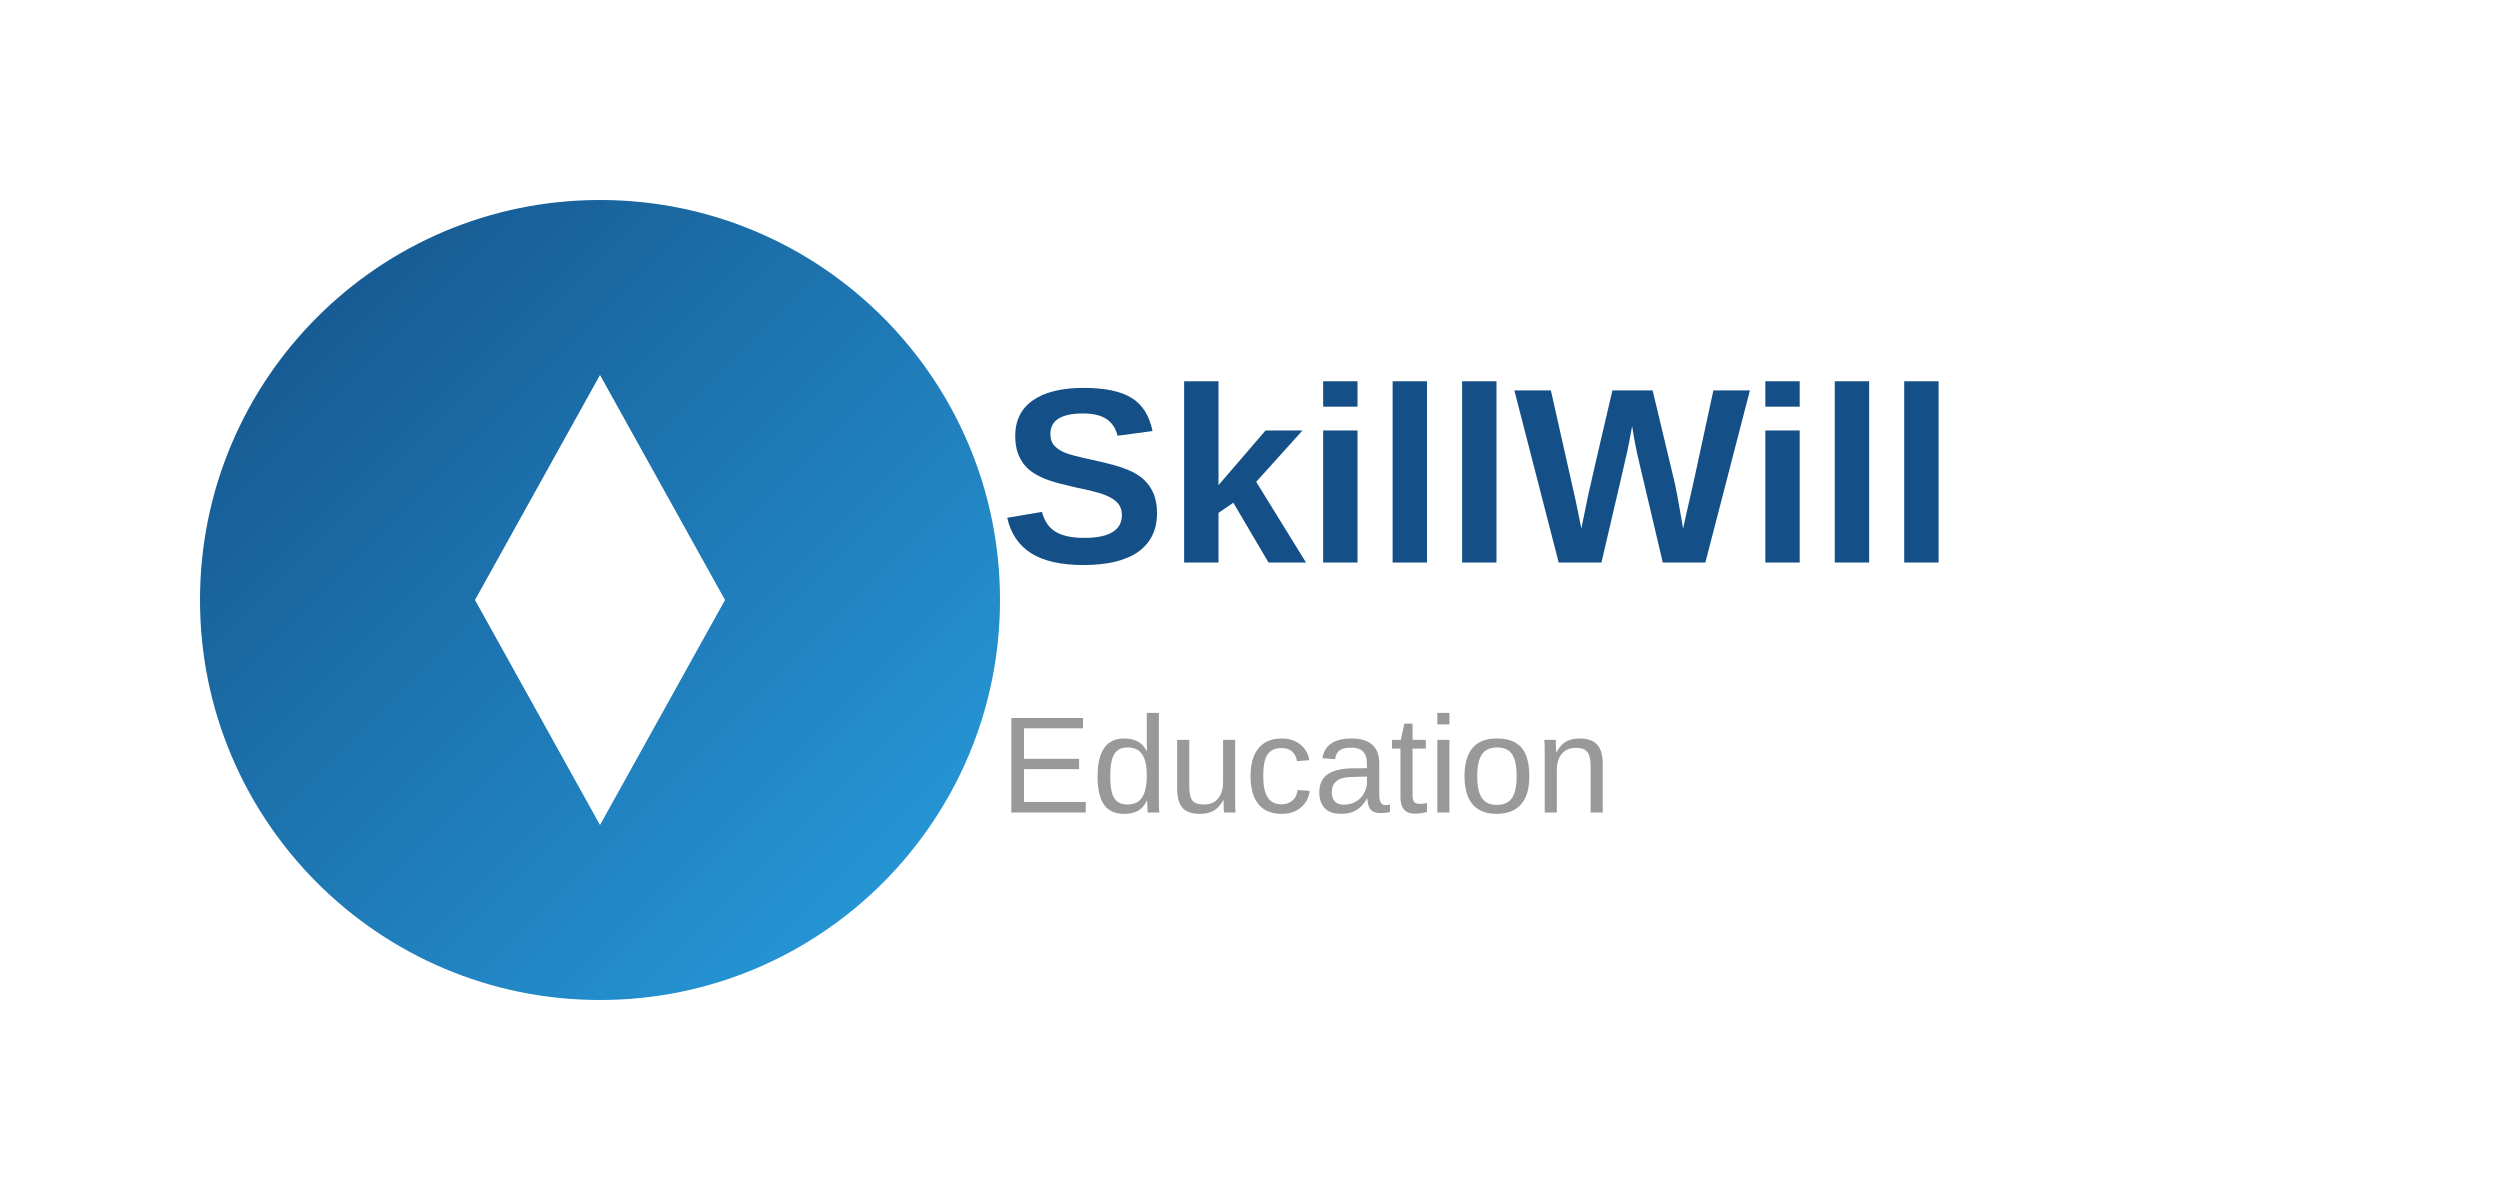
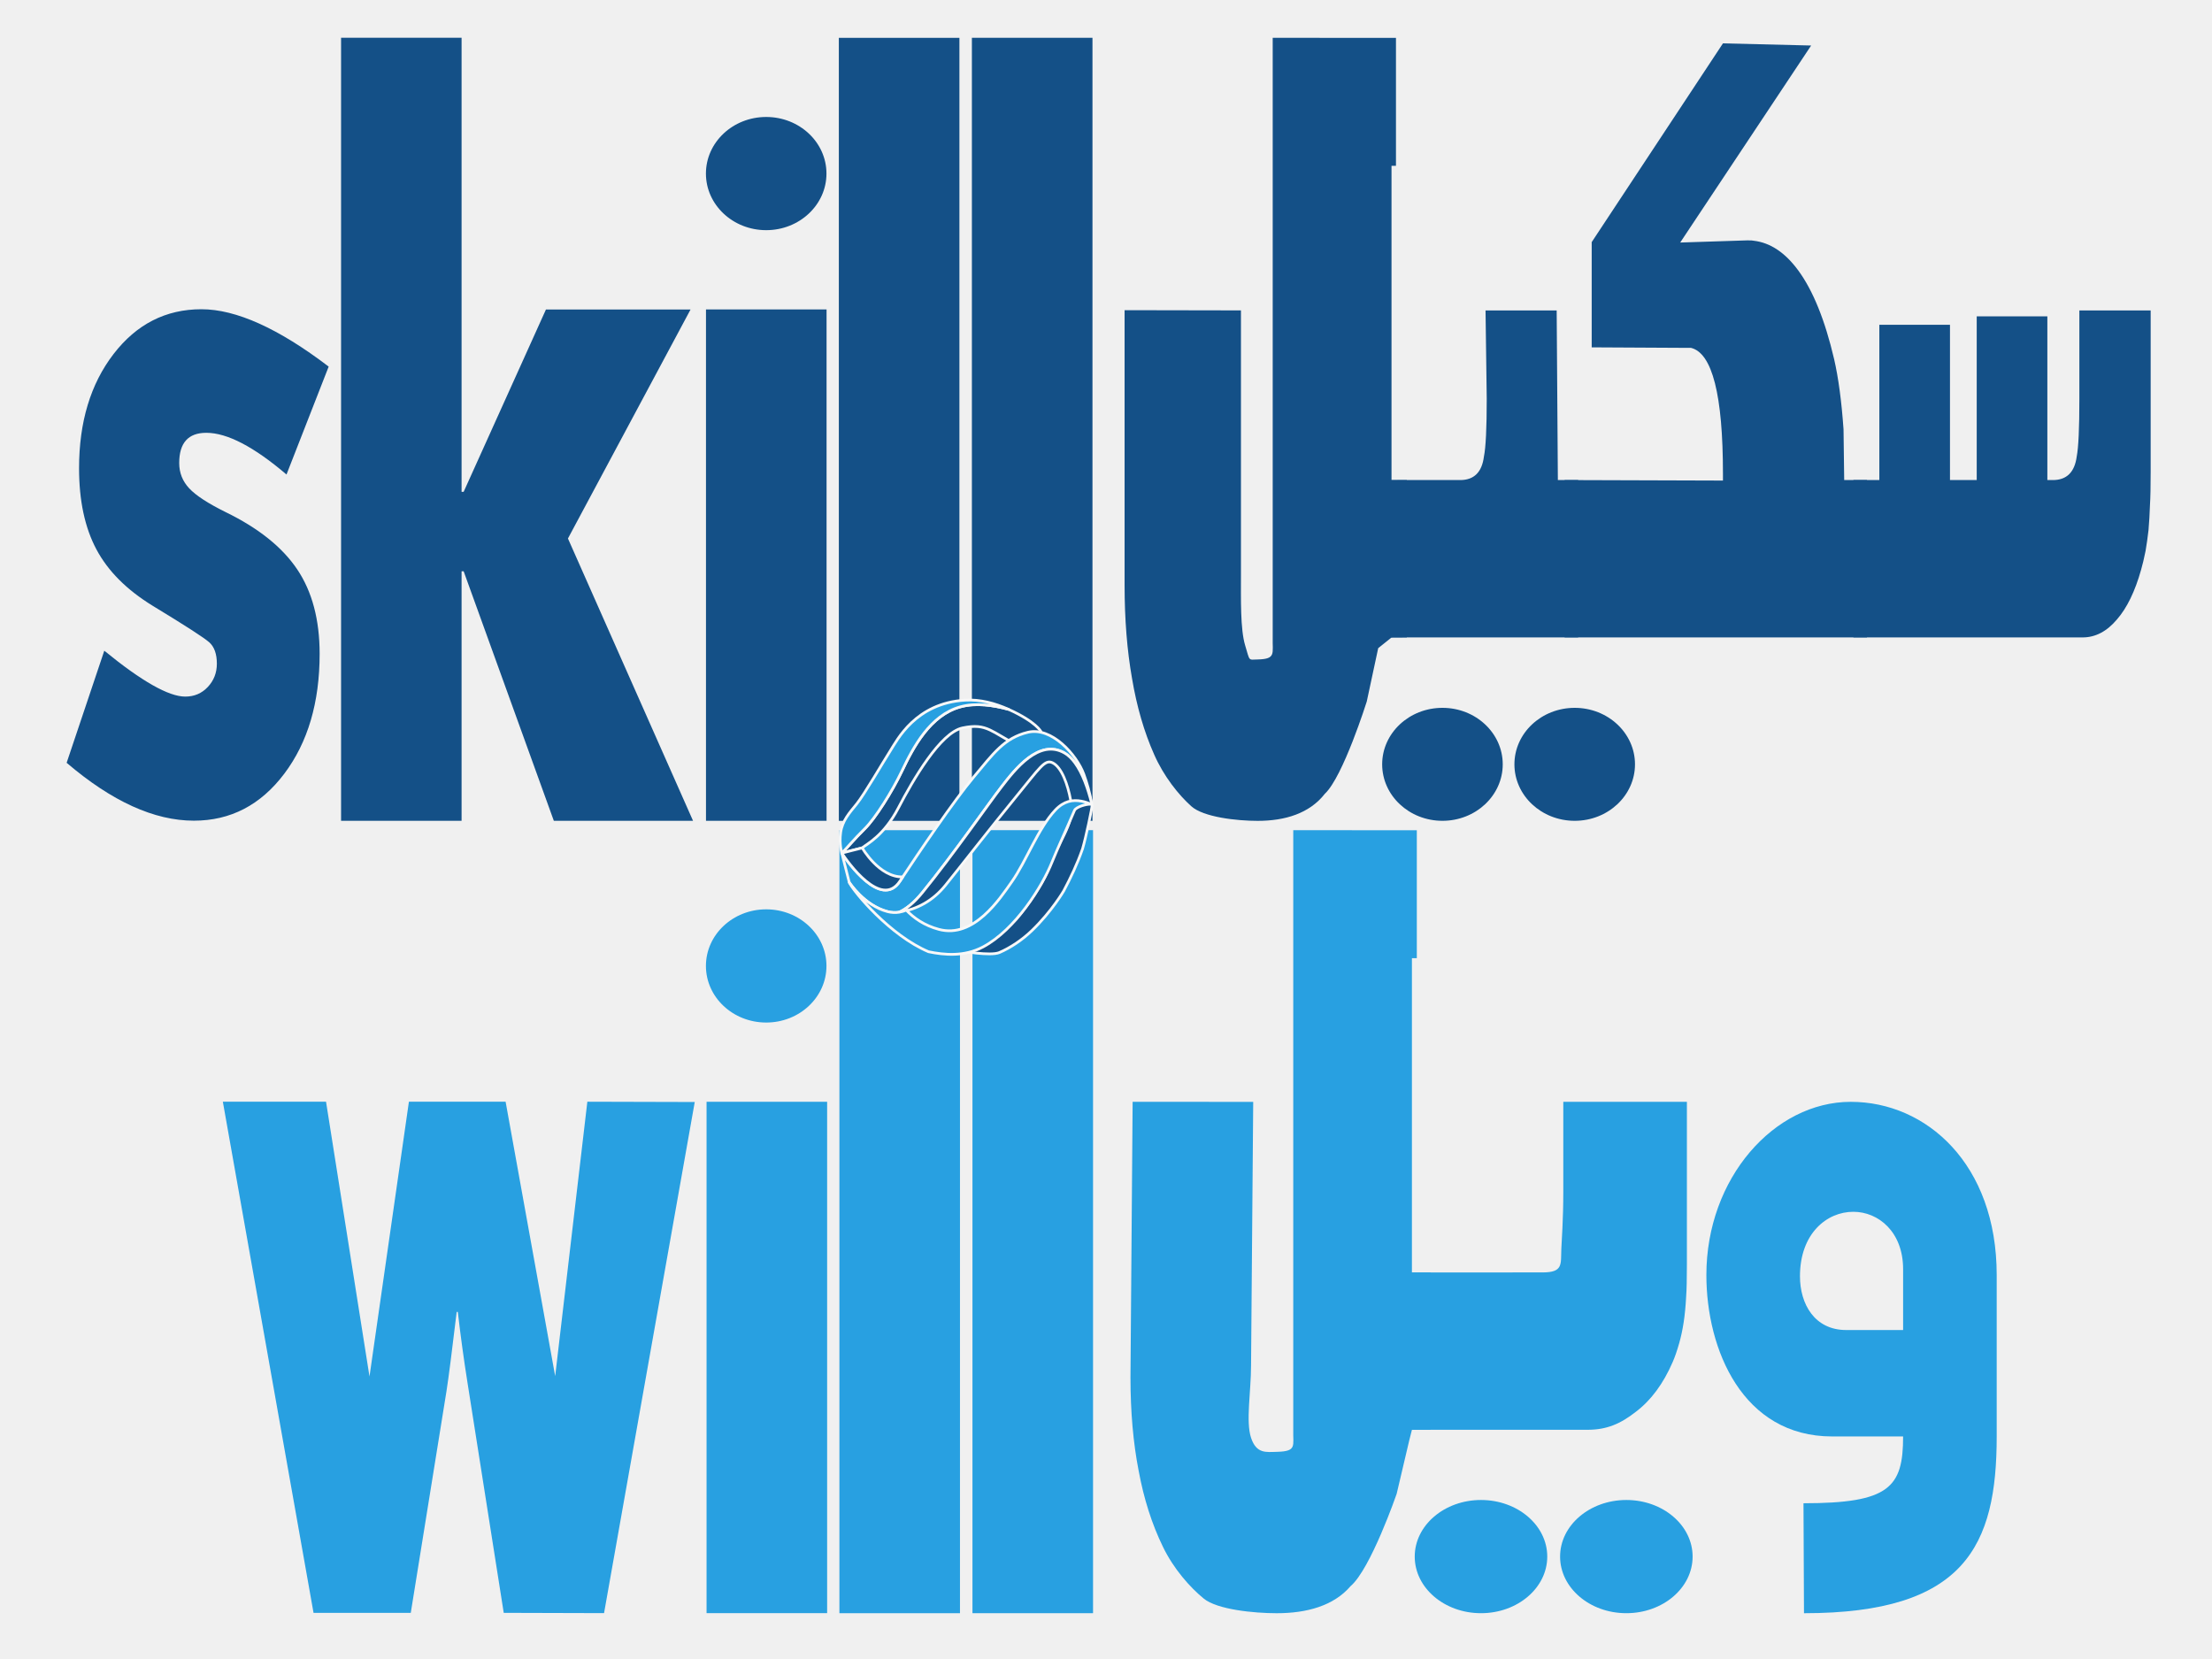
- <svg xmlns="http://www.w3.org/2000/svg" viewBox="0 0 200 96" width="200" height="96">
-   <defs>
-     <linearGradient id="grad1" x1="0%" y1="0%" x2="100%" y2="100%">
-       <stop offset="0%" style="stop-color:#145087;stop-opacity:1" />
-       <stop offset="100%" style="stop-color:#28A0E1;stop-opacity:1" />
-     </linearGradient>
-   </defs>
-   <rect width="200" height="96" fill="white" />
-   <circle cx="48" cy="48" r="32" fill="url(#grad1)" />
-   <path d="M38 48 L48 30 L58 48 L48 66 Z" fill="white" />
-   <text x="80" y="45" font-family="Arial, sans-serif" font-size="20" font-weight="bold" fill="#145087">SkillWill</text>
-   <text x="80" y="65" font-family="Arial, sans-serif" font-size="11" fill="#999">Education</text>
+ <svg xmlns="http://www.w3.org/2000/svg" width="100%" height="100%" viewBox="0 0 1024 768" version="1.1" xml:space="preserve" style="fill-rule:evenodd;clip-rule:evenodd;stroke-linejoin:round;stroke-miterlimit:2;">
+   <g transform="matrix(0.500982,0,0,0.858097,-636.92,-2941.59)">
+     <path d="M1367.71,3779.09C1402.27,3795.59 1427.2,3803.84 1442.5,3803.84C1450.85,3803.84 1457.81,3802.11 1463.38,3798.64C1468.94,3795.17 1471.73,3791 1471.73,3786.12C1471.73,3780.87 1469.41,3777.03 1464.77,3774.59C1460.13,3772.16 1442.74,3765.59 1412.59,3754.91C1388.46,3746.28 1371.07,3736.11 1360.4,3724.39C1349.73,3712.67 1344.4,3698.09 1344.4,3680.66C1344.4,3655.72 1355.01,3635.19 1376.23,3619.06C1397.45,3602.94 1424.53,3594.87 1457.46,3594.87C1489.47,3594.87 1528.66,3605.19 1575.05,3625.81L1536.08,3684.03C1505.93,3669.03 1481.23,3661.53 1461.98,3661.53C1445.29,3661.53 1436.94,3666.97 1436.94,3677.84C1436.94,3683.09 1440.01,3687.64 1446.16,3691.48C1452.3,3695.33 1463.49,3699.59 1479.73,3704.28C1510.11,3712.91 1532.2,3723.22 1546,3735.22C1559.8,3747.22 1566.7,3762.41 1566.7,3780.78C1566.7,3807.03 1555.8,3828.59 1534,3845.47C1512.2,3862.34 1484.37,3870.78 1450.5,3870.78C1413.86,3870.78 1374.67,3860.37 1332.92,3839.56L1367.71,3779.09Z" style="fill:rgb(20,80,135);fill-rule:nonzero;" />
+   </g>
+   <g transform="matrix(0.551368,-6.38281e-33,6.79613e-33,0.914716,-360.797,-3153.2)">
+     <rect x="1358.66" y="3466.34" width="101.234" height="396.281" style="fill:rgb(20,80,135);fill-rule:nonzero;" />
+   </g>
+   <g transform="matrix(0.551368,-6.38281e-33,-6.79613e-33,0.597375,-422.297,-1927.46)">
+     <rect x="1358.66" y="3466.34" width="101.234" height="396.281" style="fill:rgb(20,80,135);fill-rule:nonzero;" />
+   </g>
+   <g transform="matrix(0.551368,-6.38281e-33,6.79613e-33,0.914716,-299.201,-3153.22)">
+     <rect x="1358.66" y="3466.34" width="101.234" height="396.281" style="fill:rgb(20,80,135);fill-rule:nonzero;" />
+   </g>
+   <g transform="matrix(0.599237,0,-6.79613e-33,0.473931,-970.38,-1872.16)">
+     <ellipse cx="2211.27" cy="4119.82" rx="46.558" ry="55.287" style="fill:rgb(20,80,135);" />
+   </g>
+   <g transform="matrix(0.552968,-6.38281e-33,6.79613e-33,0.914716,-591.869,-3153.23)">
+     <path d="M1355.88,3466.34L1456.77,3466.34L1456.77,3696.12L1458.51,3696.12L1527.39,3603.87L1648.45,3603.87L1545.82,3719.75L1650.54,3862.62L1534,3862.62L1458.51,3736.34L1456.77,3736.34L1456.77,3862.62L1355.88,3862.62L1355.88,3466.34Z" style="fill:rgb(20,80,135);fill-rule:nonzero;" />
+   </g>
+   <g transform="matrix(0.551368,-6.38281e-33,6.79613e-33,0.914716,-360.536,-2786.4)">
+     <rect x="1358.66" y="3466.34" width="101.234" height="396.281" style="fill:rgb(40,160,225);fill-rule:nonzero;" />
+   </g>
+   <g transform="matrix(0.551368,-6.38281e-33,-6.79613e-33,0.597375,-422.036,-1560.66)">
+     <rect x="1358.66" y="3466.34" width="101.234" height="396.281" style="fill:rgb(40,160,225);fill-rule:nonzero;" />
+   </g>
+   <g transform="matrix(0.551368,-6.38281e-33,6.79613e-33,0.914716,-298.94,-2786.41)">
+     <rect x="1358.66" y="3466.34" width="101.234" height="396.281" style="fill:rgb(40,160,225);fill-rule:nonzero;" />
+   </g>
+   <g transform="matrix(0.599237,0,-6.79613e-33,0.473931,-970.38,-1505.35)">
+     <ellipse cx="2211.27" cy="4119.82" rx="46.558" ry="55.287" style="fill:rgb(40,160,225);" />
+   </g>
+   <g transform="matrix(0.377145,0,0,0.630192,-476.774,-1853.7)">
+     <path d="M1537.7,3750.79L1664.36,3750.79L1724.19,3977.19L1711.82,3977.2L1766.09,3750.79L1884.78,3750.79L1952.62,3975.55L1941.14,3975.29L1985.11,3750.79L2116.94,3751L2005.61,4126.47L1882.48,4126.26L1838.3,3958.35C1833.43,3939.97 1829.37,3922.26 1826.12,3905.19L1824.73,3905.19C1818.93,3934.26 1814.76,3953.66 1812.21,3963.41L1768.37,4126.26L1649.02,4126.26L1537.7,3750.79Z" style="fill:rgb(40,160,225);fill-rule:nonzero;" />
+   </g>
+   <g transform="matrix(0.740756,-0.187835,0.191115,0.753693,36.1954,2.79703)">
+     <path d="M441.548,542.015C433.339,537.412 423.371,533.343 413.693,533.53C394.669,533.9 380.035,549.873 369.737,562.063C361.029,572.372 347.023,585.517 339.267,589.948C331.511,594.381 325.416,598.845 322.277,600.568L335.019,600.568C338.528,598.905 349.516,596.78 362.259,582.746C375.001,568.712 398.088,545.458 411.795,546.027C419.548,546.349 423.55,547.985 427.576,551.199C431.248,554.129 434.94,558.371 441.517,564.125C455.306,576.19 457.292,559.589 457.292,559.589C457.292,559.589 455.977,553.283 441.548,542.015Z" style="fill:rgb(20,80,135);stroke:rgb(248,248,248);stroke-width:1.62px;" />
+   </g>
+   <g transform="matrix(0.740756,-0.187835,0.191115,0.753693,36.1954,2.79703)">
+     <path d="M369.737,562.063C380.035,549.873 394.669,533.9 413.693,533.53C423.371,533.343 433.339,537.412 441.548,542.015C434.631,536.611 426.452,532.045 417.385,530.355C387.836,524.853 371.615,543.455 365.953,548.675C360.55,553.653 344.102,570.158 338.391,574.344C332.68,578.53 327.386,581.978 324.677,588.504C321.969,595.028 322.277,600.568 322.277,600.568C325.416,598.845 331.511,594.381 339.267,589.948C347.023,585.517 361.029,572.372 369.737,562.063Z" style="fill:rgb(40,160,225);stroke:rgb(248,248,248);stroke-width:1.62px;" />
+   </g>
+   <g transform="matrix(0.740756,-0.187835,0.191115,0.753693,36.1954,2.79703)">
+     <path d="M426.003,585.671C436.223,577.793 455.183,563.142 467.987,575.453C474.754,581.962 476.404,596.068 476.368,608.51C476.901,601.981 476.696,595.931 476.112,590.41C474.818,578.221 464.294,558.278 449.52,558.093C434.745,557.908 426.003,565.356 411.107,575.952C395.685,586.921 368.175,610.996 352.194,625.314C337.022,638.91 324.309,606.478 322.277,600.568L322.277,618.573C322.277,618.573 327.447,633.993 340.375,641.031C342.62,642.255 344.909,642.904 347.219,643.095C351.847,642.239 357.297,639.856 363.706,635.164C387.59,617.682 415.785,593.552 426.003,585.671Z" style="fill:rgb(40,160,225);stroke:rgb(248,248,248);stroke-width:1.62px;" />
+   </g>
+   <g transform="matrix(0.740756,-0.187835,0.191115,0.753693,36.1954,2.79703)">
+     <path d="M352.194,625.314C352.938,624.648 353.713,623.955 354.504,623.249C340.548,620.082 335.019,600.568 335.019,600.568L322.277,600.568C324.309,606.478 337.022,638.91 352.194,625.314Z" style="fill:rgb(20,80,135);stroke:rgb(248,248,248);stroke-width:1.62px;" />
+   </g>
+   <g transform="matrix(0.740756,-0.187835,0.191115,0.753693,36.1954,2.79703)">
+     <path d="M467.987,575.453C455.183,563.142 436.223,577.793 426.003,585.671C415.785,593.552 387.59,617.682 363.706,635.164C357.297,639.856 351.847,642.239 347.219,643.095C358.209,644.004 368.538,641.525 378.305,634.351C390.125,625.673 412.41,608.501 432.849,593.664C451.123,580.398 455.483,575.969 459.492,579.33C464.188,583.265 465.146,594.131 464.532,603.488C464.542,603.966 464.607,604.44 464.568,604.916C463.51,617.934 449.205,627.577 443.693,636.497C436.929,647.444 422.579,658.714 414.699,664.272C412.279,665.979 402.499,670.243 398.492,671.053C393.1,672.143 391.865,671.581 386.413,673.069C386.857,672.967 377.756,674.489 377.704,674.499C377.704,674.499 394.238,681.933 399.999,681.032C407.196,679.906 415.234,677.125 422.344,673.132C436.992,664.908 446.979,654.84 446.979,654.84C452.942,648.337 458.801,641.492 464.269,633.342C467.952,627.235 476.155,610.832 476.256,609.778C476.297,609.354 476.335,608.931 476.368,608.51C476.394,599.62 475.559,589.881 472.612,582.67C471.434,579.789 469.919,577.311 467.987,575.453Z" style="fill:rgb(20,80,135);stroke:rgb(248,248,248);stroke-width:1.62px;" />
+   </g>
+   <g transform="matrix(0.740756,-0.187835,0.191115,0.753693,36.1954,2.79703)">
+     <path d="M462.978,604.006C460.315,604.122 457.342,604.944 454.135,606.939C441.208,614.979 429.327,632.339 417.754,642.063C408.359,649.961 387.097,669.398 367.891,658.808C359.737,654.312 354.945,648.598 351.607,642.941C350.139,643.153 348.675,643.219 347.219,643.101C344.909,642.908 342.62,642.261 340.375,641.038C327.447,634.001 322.277,618.579 322.277,618.579C323.568,624.949 338.391,655.235 358.5,670.199C367.273,674.38 378.653,678.418 391.18,675.42C412.79,670.249 435.099,649.035 444.298,636.633C449.232,629.98 457.101,620.528 465.261,610.001C466.657,608.201 473.432,607.964 475.771,608.836C473.664,607.032 468.447,603.767 462.978,604.006Z" style="fill:rgb(40,160,225);stroke:rgb(248,248,248);stroke-width:1.62px;" />
+   </g>
+   <g transform="matrix(0.599442,0,0,0.472962,-657.774,-1594.69)">
+     <ellipse cx="2211.27" cy="4119.82" rx="46.558" ry="55.287" style="fill:rgb(20,80,135);" />
+   </g>
+   <g transform="matrix(0.599442,0,0,0.472962,-596.551,-1594.69)">
+     <ellipse cx="2211.27" cy="4119.82" rx="46.558" ry="55.287" style="fill:rgb(20,80,135);" />
+   </g>
+   <g transform="matrix(0.121768,0,0,0.0954548,523.995,4.9061)">
+     <path d="M986.923,752.853L986.923,2277.24L1045.12,2276.78L1045.12,3039.87L986.923,3040.33L936.308,3092.04L892.841,3350.78C892.841,3350.78 802.8,3716.21 733.339,3798.39C675.199,3893.47 582.241,3929.55 478.09,3929.55C399.454,3929.55 272.018,3912.01 225.589,3858.53C177.905,3803.85 121.28,3714.43 84.471,3607.45C46.408,3498.1 18.384,3375.08 0.398,3238.39C-18.425,3102.89 -27.836,2951.94 -27.836,2785.53L-27.836,1452.89L414.561,1453.93L414.561,2729.52C414.561,2854.32 411.873,2999.98 430.554,3078.78C449.149,3157.21 441.348,3147.97 478.09,3146.85C549.174,3144.66 533.661,3117.65 535.249,3039.87L535.249,131.936L1003.86,132.398L1003.86,752.853L986.923,752.853Z" style="fill:rgb(20,80,135);fill-rule:nonzero;" />
+   </g>
+   <g transform="matrix(0.121768,0,0,0.0954548,523.995,4.9061)">
+     <path d="M952.415,3039.87L952.415,2276.78L1247.93,2276.78C1300.63,2276.78 1330.75,2238.69 1338.28,2162.51C1345.39,2118.47 1348.94,2025.04 1348.94,1882.2L1344.41,1454.18L1614.83,1454.18L1619.36,2276.78L1696.53,2276.78L1696.53,3039.87L952.415,3039.87Z" style="fill:rgb(20,80,135);fill-rule:nonzero;" />
+   </g>
+   <g transform="matrix(0.121768,0,0,0.0954548,523.995,4.9061)">
+     <path d="M1747.98,1633.15L1747.98,1122.83L2246.99,158.901L2582.25,169.377L2084.46,1124.8L2340.22,1114.32C2353.6,1114.32 2361.55,1114.92 2364.06,1116.11C2427.22,1125.61 2483.69,1173.75 2533.46,1260.52C2589.51,1357.99 2634.89,1501.21 2669.61,1690.2C2685.93,1780.54 2697.85,1894.05 2705.38,2030.74L2707.92,2276.78L2794.51,2276.78L2794.51,3039.87L1645.08,3039.87L1645.08,2276.78L2246.99,2279.2L2246.99,2247.03C2246.99,1864.42 2206.41,1660.6 2125.27,1635.57L2101.43,1635.57L1747.98,1633.15Z" style="fill:rgb(20,80,135);fill-rule:nonzero;" />
+   </g>
+   <g transform="matrix(0.121768,0,0,0.0954548,523.995,4.9061)">
+     <path d="M2743.06,3039.87L2743.06,2276.78L2841.56,2276.78L2841.56,1523.71L3110.09,1523.71L3110.09,2276.78L3211.74,2276.78L3211.74,1482.71L3480.27,1482.71L3480.27,2276.78L3500.97,2276.78C3553.68,2276.78 3584,2238.69 3591.95,2162.51C3598.64,2118.47 3601.99,2025.04 3601.99,1882.2L3601.99,1454.18L3873.03,1454.18L3873.03,2235.78C3873.03,2308.28 3872.19,2361.17 3870.52,2394.46C3869.27,2440.81 3867.38,2482.41 3864.87,2519.26C3861.53,2556.11 3857.76,2589.98 3853.58,2620.89C3847.72,2657.73 3842.08,2688.04 3836.64,2711.81C3813.64,2816.41 3783.1,2896.64 3745.04,2952.51C3706.56,3010.75 3663.06,3039.87 3614.54,3039.87L2743.06,3039.87Z" style="fill:rgb(20,80,135);fill-rule:nonzero;" />
+   </g>
+   <g transform="matrix(0.658846,0,0,0.473951,-771.29,-1232)">
+     <ellipse cx="2211.27" cy="4119.82" rx="46.558" ry="55.287" style="fill:rgb(40,160,225);" />
+   </g>
+   <g transform="matrix(0.658846,0,0,0.473951,-704.001,-1232)">
+     <ellipse cx="2211.27" cy="4119.82" rx="46.558" ry="55.287" style="fill:rgb(40,160,225);" />
+   </g>
+   <g transform="matrix(0.185642,0,0,0.126274,483.762,371.709)">
+     <path d="M744.351,2298.05L744.351,1721.19L1240.23,1721.15C1292.61,1721.15 1286.01,1691.73 1287.56,1634.77C1288.49,1600.45 1292.46,1530.84 1292.46,1422.87L1292.46,1095.71L1600.67,1095.71L1600.67,1690.15C1600.67,1744.96 1600.05,1784.95 1598.8,1810.11C1597.55,1845.15 1595.48,1876.6 1592.57,1904.45C1589.66,1932.31 1585.91,1957.92 1581.34,1981.28C1575.94,2009.13 1570.53,2032.05 1565.13,2050.02C1541.85,2129.09 1511.3,2189.74 1473.47,2231.97C1435.23,2276 1400.9,2298.01 1353.09,2298.01L744.351,2298.05Z" style="fill:rgb(40,160,225);fill-rule:nonzero;" />
+   </g>
+   <g transform="matrix(0.182399,0,0,0.0991504,475.412,437.126)">
+     <path d="M1970.81,2609.93L1972.09,3123.35C2380.74,3123.35 2461.19,2808.67 2461.19,2298.01L2461.19,1544.45C2461.19,1025.51 2282.41,735.677 2090.85,735.677C1896.75,735.677 1724.35,1091.76 1724.35,1544.45C1724.35,1892.25 1816.3,2298.01 2043.61,2298.01L2223.66,2298.01C2223.66,2535.4 2189.18,2609.93 1970.81,2609.93ZM1961.88,1549.97C1961.88,1351.23 2029.56,1249.1 2097.24,1249.1C2161.09,1249.1 2223.66,1342.95 2223.66,1516.85L2223.66,1801.16L2079.36,1801.16C1998.91,1801.16 1961.88,1679.7 1961.88,1549.97Z" style="fill:rgb(40,160,225);fill-rule:nonzero;" />
+   </g>
+   <g transform="matrix(0.133835,0,0,0.0954548,527.055,371.713)">
+     <path d="M945.67,752.853L945.67,2277.24L1010.14,2276.82L1010.14,3039.9L945.67,3040.33L936.308,3092.04L892.841,3350.78C892.841,3350.78 802.8,3716.21 733.339,3798.39C675.199,3893.47 582.241,3929.55 478.09,3929.55C399.454,3929.55 272.018,3912.01 225.589,3858.53C177.905,3803.85 121.28,3714.43 84.471,3607.45C46.408,3498.1 18.384,3375.08 0.398,3238.39C-18.425,3102.89 -27.836,2951.94 -27.836,2785.53L-20.364,1449.43L396.696,1449.54L389.224,2728.58C389.224,2853.39 370.543,2999.98 389.224,3078.78C407.819,3157.21 441.348,3147.97 478.09,3146.85C549.174,3144.66 533.661,3117.65 535.249,3039.87L535.249,131.936L962.61,132.398L962.61,752.853L945.67,752.853Z" style="fill:rgb(40,160,225);fill-rule:nonzero;" />
+   </g>
</svg>
